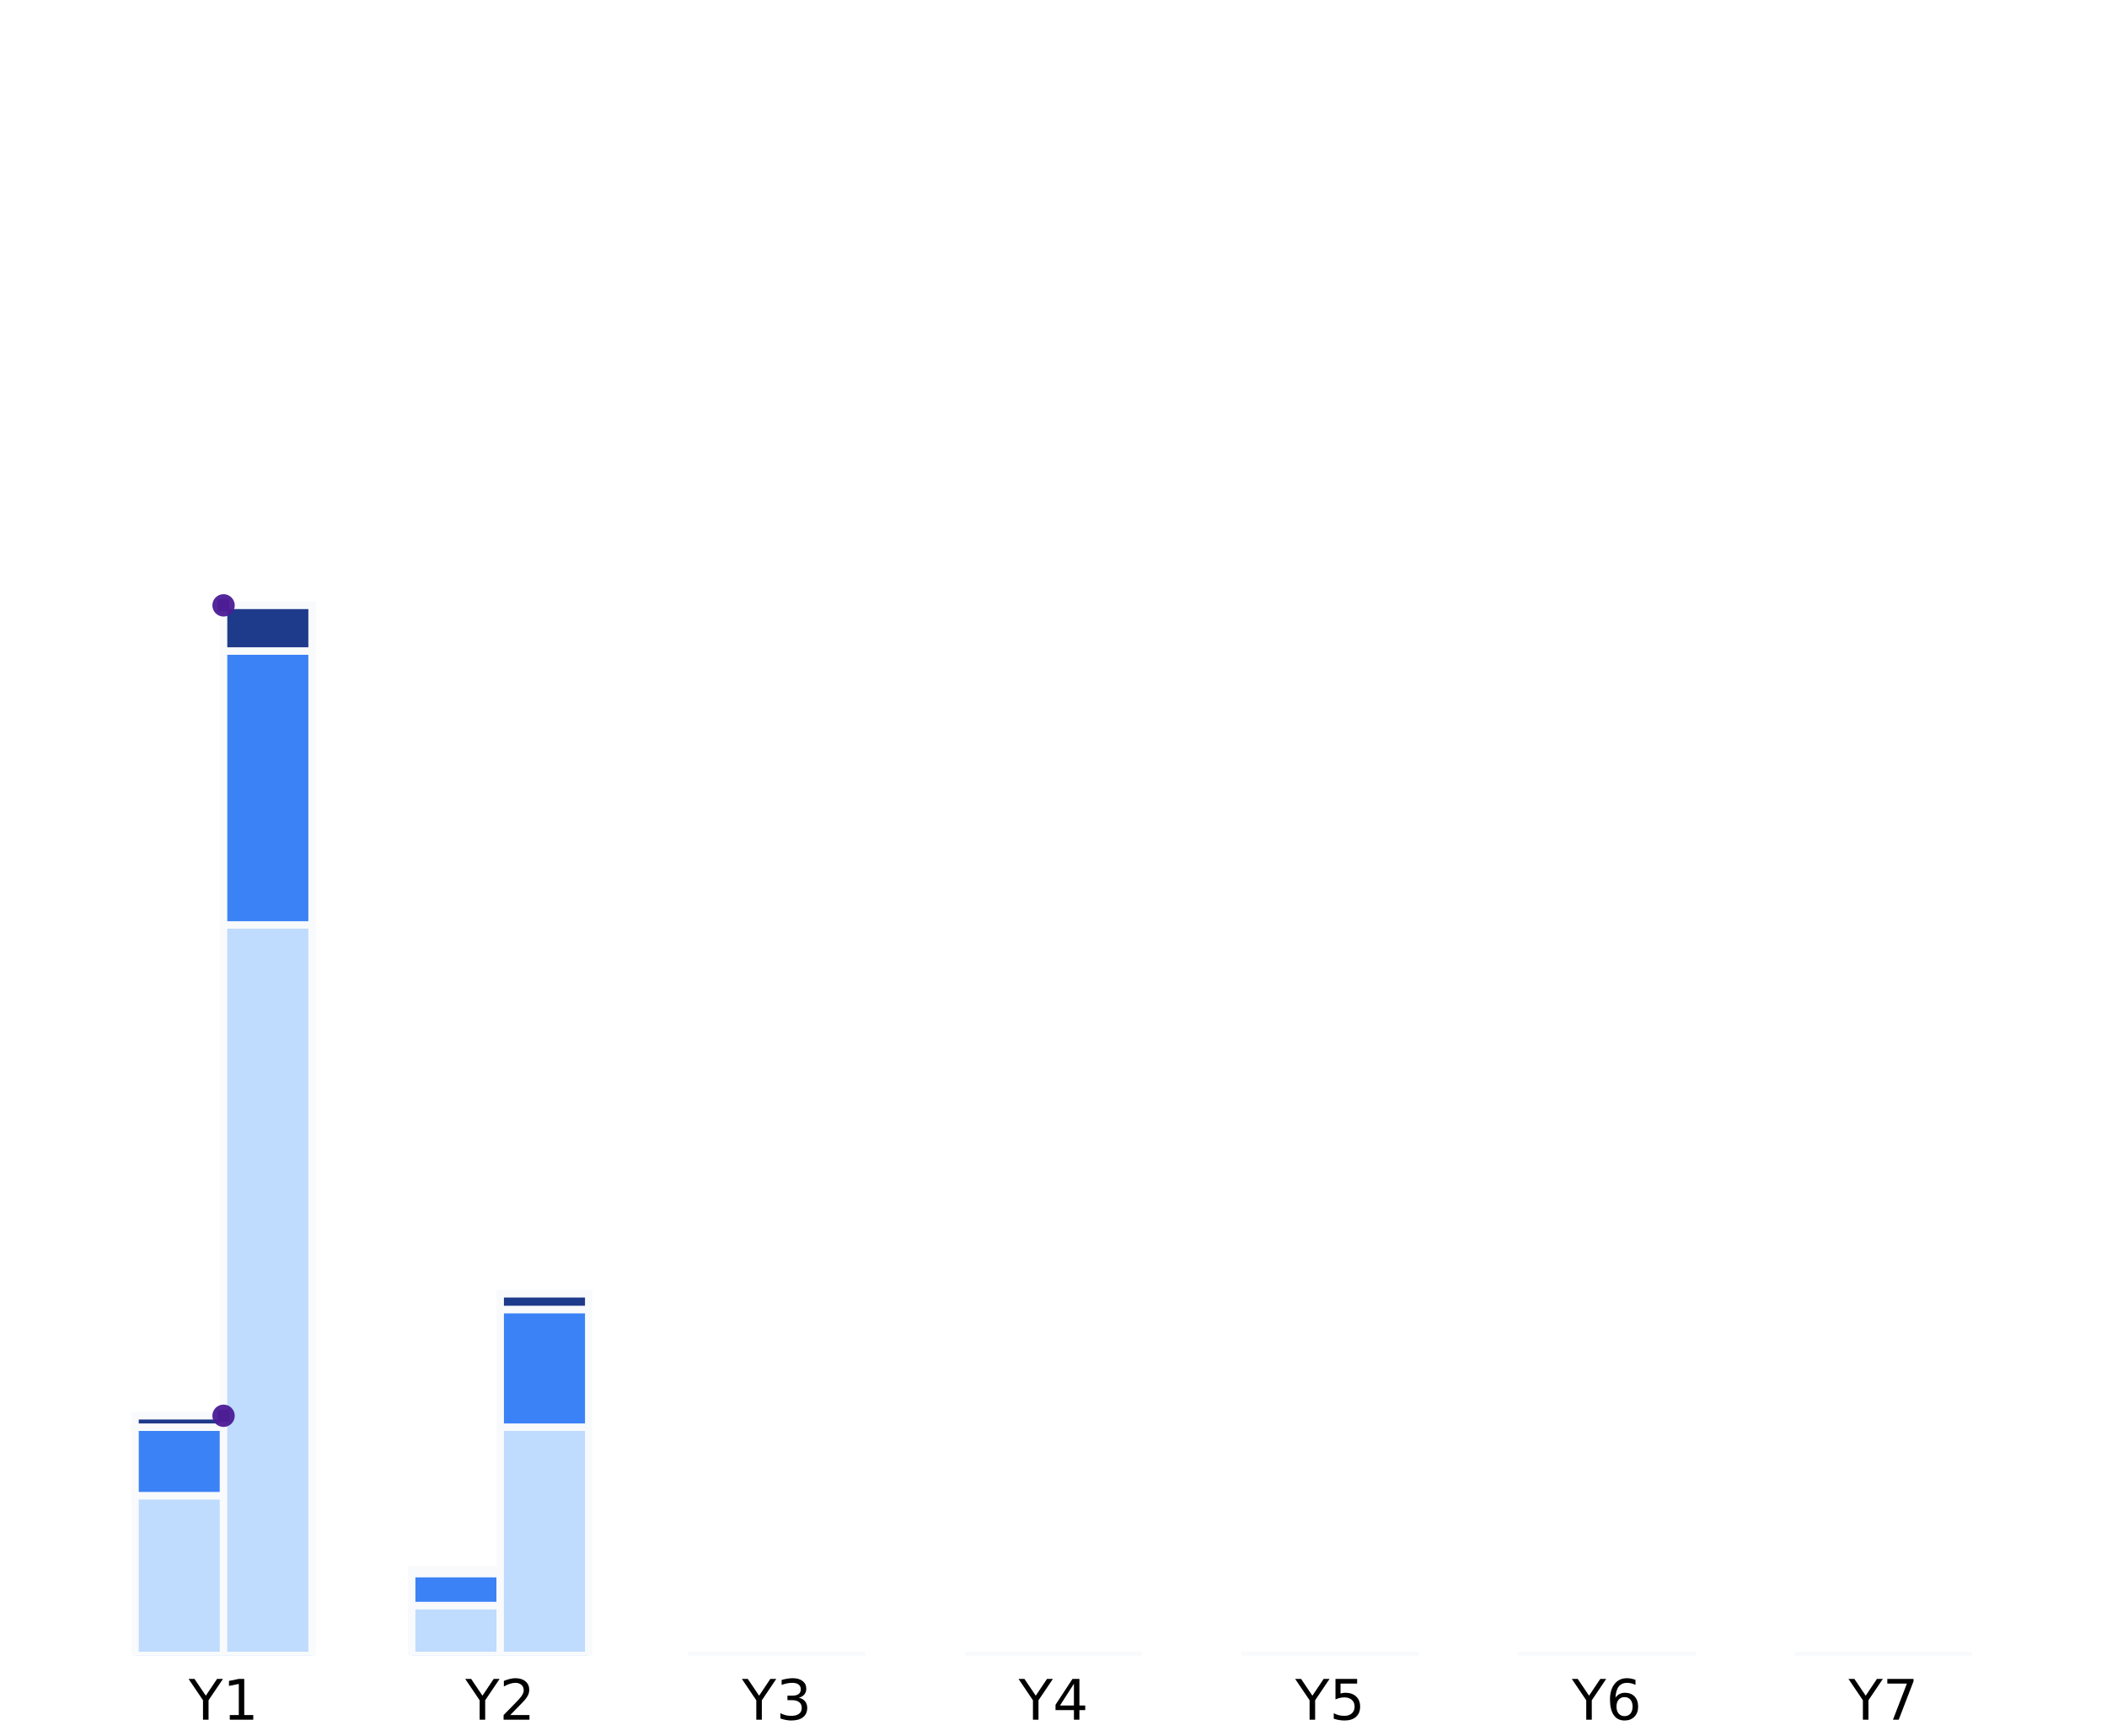
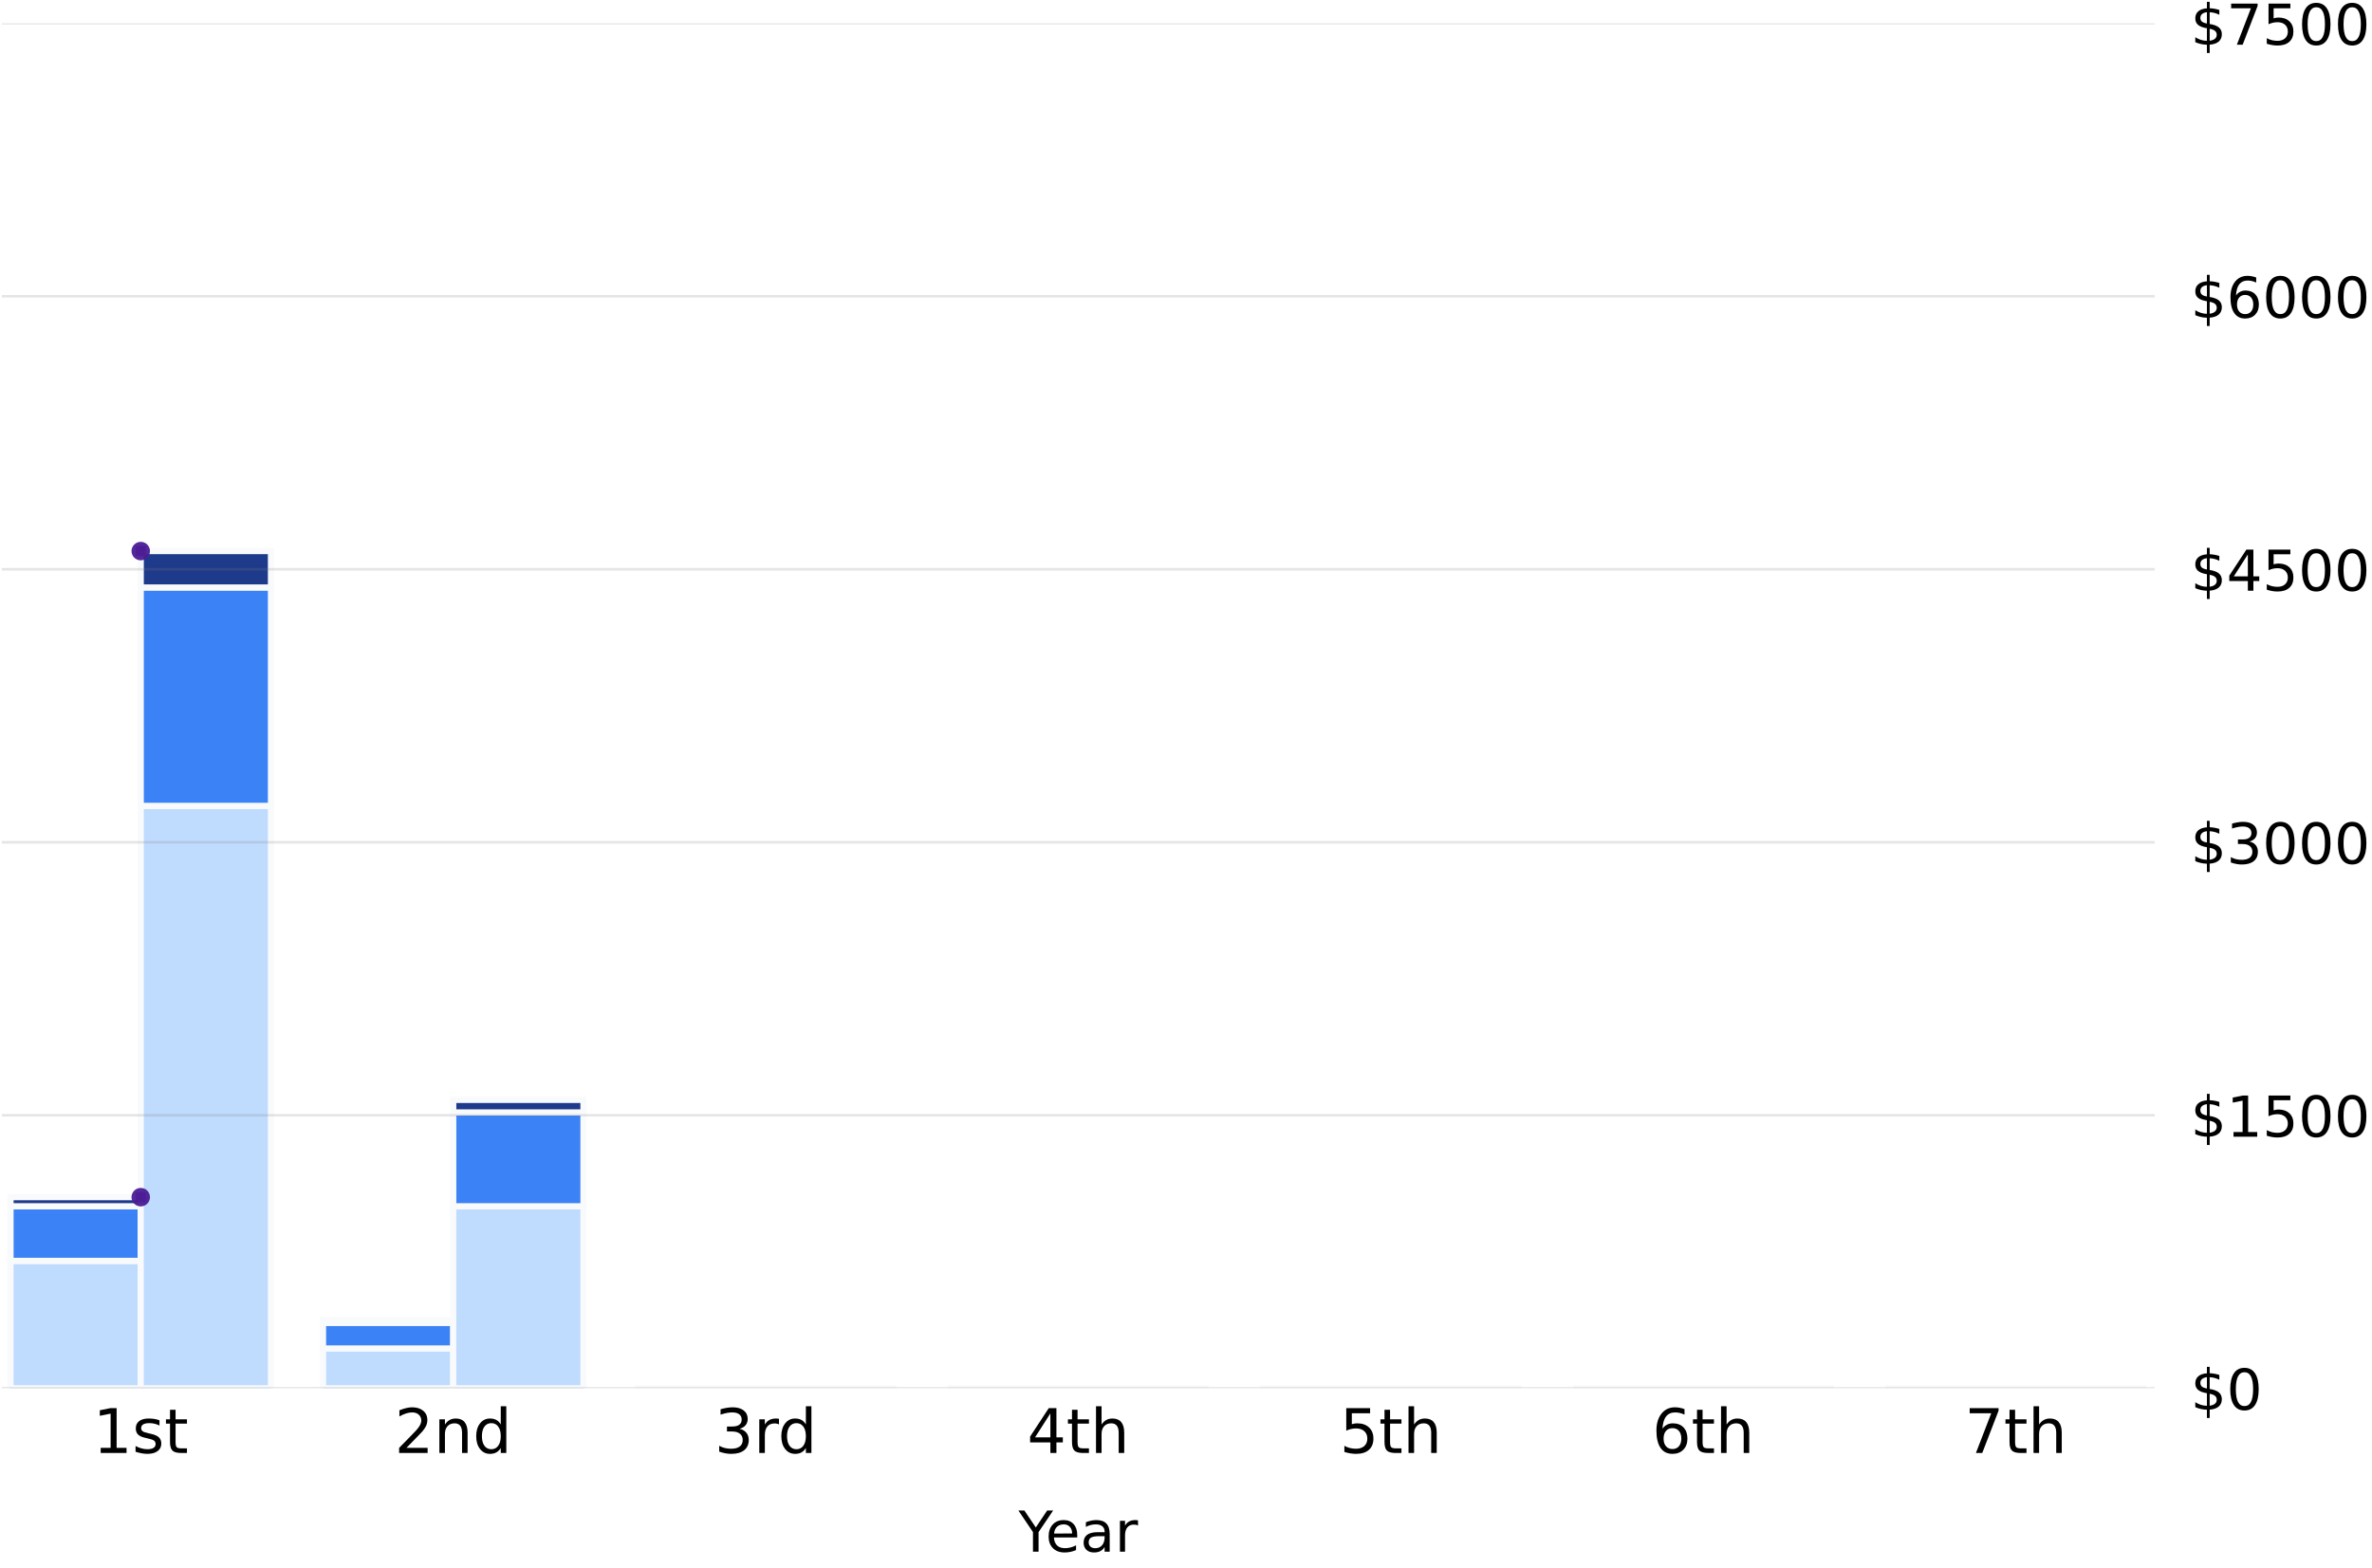
- <svg xmlns="http://www.w3.org/2000/svg" xmlns:xlink="http://www.w3.org/1999/xlink" width="339.12pt" height="279.332pt" viewBox="0 0 339.12 279.332" version="1.1">
+ <svg xmlns="http://www.w3.org/2000/svg" xmlns:xlink="http://www.w3.org/1999/xlink" width="462.33pt" height="305.512pt" viewBox="0 0 462.33 305.512" version="1.1">
  <defs>
    <style type="text/css">*{stroke-linejoin: round; stroke-linecap: butt}</style>
  </defs>
  <g id="figure_1">
    <g id="patch_1">
-       <path d="M 0 279.332  L 339.12 279.332  L 339.12 0  L 0 0  L 0 279.332  z " style="fill: none; opacity: 0" />
+       <path d="M 0 305.512  L 462.33 305.512  L 462.33 0  L 0 0  L 0 305.512  z " style="fill: none; opacity: 0" />
    </g>
    <g id="axes_1">
      <g id="patch_2">
-         <path d="M 0.36 266.472  L 338.76 266.472  L 338.76 0.36  L 0.36 0.36  L 0.36 266.472  z " style="fill: none" />
+         <path d="M 0.36 270.651  L 419.976 270.651  L 419.976 4.539  L 0.36 4.539  L 0.36 270.651  z " style="fill: none" />
      </g>
      <g id="patch_3">
-         <path d="M 21.733 266.472  L 35.981 266.472  L 35.981 240.75  L 21.733 240.75  z " clip-path="url(#p1654b96f42)" style="fill: #bfdbfe; stroke: #f8fafc; stroke-width: 1.2; stroke-linejoin: miter" />
+         <path d="M 2.052 270.651  L 27.432 270.651  L 27.432 245.814  L 2.052 245.814  z " clip-path="url(#p56889b7f40)" style="fill: #bfdbfe; stroke: #f8fafc; stroke-width: 1.2; stroke-linejoin: miter" />
      </g>
      <g id="patch_4">
-         <path d="M 66.259 266.472  L 80.507 266.472  L 80.507 258.434  L 66.259 258.434  z " clip-path="url(#p1654b96f42)" style="fill: #bfdbfe; stroke: #f8fafc; stroke-width: 1.2; stroke-linejoin: miter" />
+         <path d="M 62.964 270.651  L 88.344 270.651  L 88.344 262.89  L 62.964 262.89  z " clip-path="url(#p56889b7f40)" style="fill: #bfdbfe; stroke: #f8fafc; stroke-width: 1.2; stroke-linejoin: miter" />
      </g>
      <g id="patch_5">
-         <path d="M 110.785 266.472  L 125.034 266.472  L 125.034 266.472  L 110.785 266.472  z " clip-path="url(#p1654b96f42)" style="fill: #bfdbfe; stroke: #f8fafc; stroke-width: 1.2; stroke-linejoin: miter" />
+         <path d="M 123.876 270.651  L 149.256 270.651  L 149.256 270.651  L 123.876 270.651  z " clip-path="url(#p56889b7f40)" style="fill: #bfdbfe; stroke: #f8fafc; stroke-width: 1.2; stroke-linejoin: miter" />
      </g>
      <g id="patch_6">
-         <path d="M 155.312 266.472  L 169.56 266.472  L 169.56 266.472  L 155.312 266.472  z " clip-path="url(#p1654b96f42)" style="fill: #bfdbfe; stroke: #f8fafc; stroke-width: 1.2; stroke-linejoin: miter" />
+         <path d="M 184.788 270.651  L 210.168 270.651  L 210.168 270.651  L 184.788 270.651  z " clip-path="url(#p56889b7f40)" style="fill: #bfdbfe; stroke: #f8fafc; stroke-width: 1.2; stroke-linejoin: miter" />
      </g>
      <g id="patch_7">
-         <path d="M 199.838 266.472  L 214.086 266.472  L 214.086 266.472  L 199.838 266.472  z " clip-path="url(#p1654b96f42)" style="fill: #bfdbfe; stroke: #f8fafc; stroke-width: 1.2; stroke-linejoin: miter" />
+         <path d="M 245.7 270.651  L 271.08 270.651  L 271.08 270.651  L 245.7 270.651  z " clip-path="url(#p56889b7f40)" style="fill: #bfdbfe; stroke: #f8fafc; stroke-width: 1.2; stroke-linejoin: miter" />
      </g>
      <g id="patch_8">
-         <path d="M 244.364 266.472  L 258.613 266.472  L 258.613 266.472  L 244.364 266.472  z " clip-path="url(#p1654b96f42)" style="fill: #bfdbfe; stroke: #f8fafc; stroke-width: 1.2; stroke-linejoin: miter" />
+         <path d="M 306.612 270.651  L 331.992 270.651  L 331.992 270.651  L 306.612 270.651  z " clip-path="url(#p56889b7f40)" style="fill: #bfdbfe; stroke: #f8fafc; stroke-width: 1.2; stroke-linejoin: miter" />
      </g>
      <g id="patch_9">
-         <path d="M 288.891 266.472  L 303.139 266.472  L 303.139 266.472  L 288.891 266.472  z " clip-path="url(#p1654b96f42)" style="fill: #bfdbfe; stroke: #f8fafc; stroke-width: 1.2; stroke-linejoin: miter" />
+         <path d="M 367.524 270.651  L 392.904 270.651  L 392.904 270.651  L 367.524 270.651  z " clip-path="url(#p56889b7f40)" style="fill: #bfdbfe; stroke: #f8fafc; stroke-width: 1.2; stroke-linejoin: miter" />
      </g>
      <g id="patch_10">
-         <path d="M 21.733 240.75  L 35.981 240.75  L 35.981 229.726  L 21.733 229.726  z " clip-path="url(#p1654b96f42)" style="fill: #3b82f6; stroke: #f8fafc; stroke-width: 1.2; stroke-linejoin: miter" />
+         <path d="M 2.052 245.814  L 27.432 245.814  L 27.432 235.17  L 2.052 235.17  z " clip-path="url(#p56889b7f40)" style="fill: #3b82f6; stroke: #f8fafc; stroke-width: 1.2; stroke-linejoin: miter" />
      </g>
      <g id="patch_11">
-         <path d="M 66.259 258.434  L 80.507 258.434  L 80.507 253.267  L 66.259 253.267  z " clip-path="url(#p1654b96f42)" style="fill: #3b82f6; stroke: #f8fafc; stroke-width: 1.2; stroke-linejoin: miter" />
+         <path d="M 62.964 262.89  L 88.344 262.89  L 88.344 257.9  L 62.964 257.9  z " clip-path="url(#p56889b7f40)" style="fill: #3b82f6; stroke: #f8fafc; stroke-width: 1.2; stroke-linejoin: miter" />
      </g>
      <g id="patch_12">
-         <path d="M 110.785 266.472  L 125.034 266.472  L 125.034 266.472  L 110.785 266.472  z " clip-path="url(#p1654b96f42)" style="fill: #3b82f6; stroke: #f8fafc; stroke-width: 1.2; stroke-linejoin: miter" />
+         <path d="M 123.876 270.651  L 149.256 270.651  L 149.256 270.651  L 123.876 270.651  z " clip-path="url(#p56889b7f40)" style="fill: #3b82f6; stroke: #f8fafc; stroke-width: 1.2; stroke-linejoin: miter" />
      </g>
      <g id="patch_13">
-         <path d="M 155.312 266.472  L 169.56 266.472  L 169.56 266.472  L 155.312 266.472  z " clip-path="url(#p1654b96f42)" style="fill: #3b82f6; stroke: #f8fafc; stroke-width: 1.2; stroke-linejoin: miter" />
+         <path d="M 184.788 270.651  L 210.168 270.651  L 210.168 270.651  L 184.788 270.651  z " clip-path="url(#p56889b7f40)" style="fill: #3b82f6; stroke: #f8fafc; stroke-width: 1.2; stroke-linejoin: miter" />
      </g>
      <g id="patch_14">
-         <path d="M 199.838 266.472  L 214.086 266.472  L 214.086 266.472  L 199.838 266.472  z " clip-path="url(#p1654b96f42)" style="fill: #3b82f6; stroke: #f8fafc; stroke-width: 1.2; stroke-linejoin: miter" />
+         <path d="M 245.7 270.651  L 271.08 270.651  L 271.08 270.651  L 245.7 270.651  z " clip-path="url(#p56889b7f40)" style="fill: #3b82f6; stroke: #f8fafc; stroke-width: 1.2; stroke-linejoin: miter" />
      </g>
      <g id="patch_15">
-         <path d="M 244.364 266.472  L 258.613 266.472  L 258.613 266.472  L 244.364 266.472  z " clip-path="url(#p1654b96f42)" style="fill: #3b82f6; stroke: #f8fafc; stroke-width: 1.2; stroke-linejoin: miter" />
+         <path d="M 306.612 270.651  L 331.992 270.651  L 331.992 270.651  L 306.612 270.651  z " clip-path="url(#p56889b7f40)" style="fill: #3b82f6; stroke: #f8fafc; stroke-width: 1.2; stroke-linejoin: miter" />
      </g>
      <g id="patch_16">
-         <path d="M 288.891 266.472  L 303.139 266.472  L 303.139 266.472  L 288.891 266.472  z " clip-path="url(#p1654b96f42)" style="fill: #3b82f6; stroke: #f8fafc; stroke-width: 1.2; stroke-linejoin: miter" />
+         <path d="M 367.524 270.651  L 392.904 270.651  L 392.904 270.651  L 367.524 270.651  z " clip-path="url(#p56889b7f40)" style="fill: #3b82f6; stroke: #f8fafc; stroke-width: 1.2; stroke-linejoin: miter" />
      </g>
      <g id="patch_17">
-         <path d="M 21.733 229.726  L 35.981 229.726  L 35.981 227.889  L 21.733 227.889  z " clip-path="url(#p1654b96f42)" style="fill: #1e3a8a; stroke: #f8fafc; stroke-width: 1.2; stroke-linejoin: miter" />
+         <path d="M 2.052 235.17  L 27.432 235.17  L 27.432 233.395  L 2.052 233.395  z " clip-path="url(#p56889b7f40)" style="fill: #1e3a8a; stroke: #f8fafc; stroke-width: 1.2; stroke-linejoin: miter" />
      </g>
      <g id="patch_18">
-         <path d="M 66.259 253.267  L 80.507 253.267  L 80.507 252.692  L 66.259 252.692  z " clip-path="url(#p1654b96f42)" style="fill: #1e3a8a; stroke: #f8fafc; stroke-width: 1.2; stroke-linejoin: miter" />
+         <path d="M 62.964 257.9  L 88.344 257.9  L 88.344 257.346  L 62.964 257.346  z " clip-path="url(#p56889b7f40)" style="fill: #1e3a8a; stroke: #f8fafc; stroke-width: 1.2; stroke-linejoin: miter" />
      </g>
      <g id="patch_19">
-         <path d="M 110.785 266.472  L 125.034 266.472  L 125.034 266.472  L 110.785 266.472  z " clip-path="url(#p1654b96f42)" style="fill: #1e3a8a; stroke: #f8fafc; stroke-width: 1.2; stroke-linejoin: miter" />
+         <path d="M 123.876 270.651  L 149.256 270.651  L 149.256 270.651  L 123.876 270.651  z " clip-path="url(#p56889b7f40)" style="fill: #1e3a8a; stroke: #f8fafc; stroke-width: 1.2; stroke-linejoin: miter" />
      </g>
      <g id="patch_20">
-         <path d="M 155.312 266.472  L 169.56 266.472  L 169.56 266.472  L 155.312 266.472  z " clip-path="url(#p1654b96f42)" style="fill: #1e3a8a; stroke: #f8fafc; stroke-width: 1.2; stroke-linejoin: miter" />
+         <path d="M 184.788 270.651  L 210.168 270.651  L 210.168 270.651  L 184.788 270.651  z " clip-path="url(#p56889b7f40)" style="fill: #1e3a8a; stroke: #f8fafc; stroke-width: 1.2; stroke-linejoin: miter" />
      </g>
      <g id="patch_21">
-         <path d="M 199.838 266.472  L 214.086 266.472  L 214.086 266.472  L 199.838 266.472  z " clip-path="url(#p1654b96f42)" style="fill: #1e3a8a; stroke: #f8fafc; stroke-width: 1.2; stroke-linejoin: miter" />
+         <path d="M 245.7 270.651  L 271.08 270.651  L 271.08 270.651  L 245.7 270.651  z " clip-path="url(#p56889b7f40)" style="fill: #1e3a8a; stroke: #f8fafc; stroke-width: 1.2; stroke-linejoin: miter" />
      </g>
      <g id="patch_22">
-         <path d="M 244.364 266.472  L 258.613 266.472  L 258.613 266.472  L 244.364 266.472  z " clip-path="url(#p1654b96f42)" style="fill: #1e3a8a; stroke: #f8fafc; stroke-width: 1.2; stroke-linejoin: miter" />
+         <path d="M 306.612 270.651  L 331.992 270.651  L 331.992 270.651  L 306.612 270.651  z " clip-path="url(#p56889b7f40)" style="fill: #1e3a8a; stroke: #f8fafc; stroke-width: 1.2; stroke-linejoin: miter" />
      </g>
      <g id="patch_23">
-         <path d="M 288.891 266.472  L 303.139 266.472  L 303.139 266.472  L 288.891 266.472  z " clip-path="url(#p1654b96f42)" style="fill: #1e3a8a; stroke: #f8fafc; stroke-width: 1.2; stroke-linejoin: miter" />
+         <path d="M 367.524 270.651  L 392.904 270.651  L 392.904 270.651  L 367.524 270.651  z " clip-path="url(#p56889b7f40)" style="fill: #1e3a8a; stroke: #f8fafc; stroke-width: 1.2; stroke-linejoin: miter" />
      </g>
      <g id="patch_24">
-         <path d="M 35.981 266.472  L 50.229 266.472  L 50.229 148.886  L 35.981 148.886  z " clip-path="url(#p1654b96f42)" style="fill: #bfdbfe; stroke: #f8fafc; stroke-width: 1.2; stroke-linejoin: miter" />
+         <path d="M 27.432 270.651  L 52.812 270.651  L 52.812 157.11  L 27.432 157.11  z " clip-path="url(#p56889b7f40)" style="fill: #bfdbfe; stroke: #f8fafc; stroke-width: 1.2; stroke-linejoin: miter" />
      </g>
      <g id="patch_25">
-         <path d="M 80.507 266.472  L 94.756 266.472  L 94.756 229.726  L 80.507 229.726  z " clip-path="url(#p1654b96f42)" style="fill: #bfdbfe; stroke: #f8fafc; stroke-width: 1.2; stroke-linejoin: miter" />
+         <path d="M 88.344 270.651  L 113.724 270.651  L 113.724 235.17  L 88.344 235.17  z " clip-path="url(#p56889b7f40)" style="fill: #bfdbfe; stroke: #f8fafc; stroke-width: 1.2; stroke-linejoin: miter" />
      </g>
      <g id="patch_26">
-         <path d="M 125.034 266.472  L 139.282 266.472  L 139.282 266.472  L 125.034 266.472  z " clip-path="url(#p1654b96f42)" style="fill: #bfdbfe; stroke: #f8fafc; stroke-width: 1.2; stroke-linejoin: miter" />
+         <path d="M 149.256 270.651  L 174.636 270.651  L 174.636 270.651  L 149.256 270.651  z " clip-path="url(#p56889b7f40)" style="fill: #bfdbfe; stroke: #f8fafc; stroke-width: 1.2; stroke-linejoin: miter" />
      </g>
      <g id="patch_27">
-         <path d="M 169.56 266.472  L 183.808 266.472  L 183.808 266.472  L 169.56 266.472  z " clip-path="url(#p1654b96f42)" style="fill: #bfdbfe; stroke: #f8fafc; stroke-width: 1.2; stroke-linejoin: miter" />
+         <path d="M 210.168 270.651  L 235.548 270.651  L 235.548 270.651  L 210.168 270.651  z " clip-path="url(#p56889b7f40)" style="fill: #bfdbfe; stroke: #f8fafc; stroke-width: 1.2; stroke-linejoin: miter" />
      </g>
      <g id="patch_28">
-         <path d="M 214.086 266.472  L 228.335 266.472  L 228.335 266.472  L 214.086 266.472  z " clip-path="url(#p1654b96f42)" style="fill: #bfdbfe; stroke: #f8fafc; stroke-width: 1.2; stroke-linejoin: miter" />
+         <path d="M 271.08 270.651  L 296.46 270.651  L 296.46 270.651  L 271.08 270.651  z " clip-path="url(#p56889b7f40)" style="fill: #bfdbfe; stroke: #f8fafc; stroke-width: 1.2; stroke-linejoin: miter" />
      </g>
      <g id="patch_29">
-         <path d="M 258.613 266.472  L 272.861 266.472  L 272.861 266.472  L 258.613 266.472  z " clip-path="url(#p1654b96f42)" style="fill: #bfdbfe; stroke: #f8fafc; stroke-width: 1.2; stroke-linejoin: miter" />
+         <path d="M 331.992 270.651  L 357.372 270.651  L 357.372 270.651  L 331.992 270.651  z " clip-path="url(#p56889b7f40)" style="fill: #bfdbfe; stroke: #f8fafc; stroke-width: 1.2; stroke-linejoin: miter" />
      </g>
      <g id="patch_30">
-         <path d="M 303.139 266.472  L 317.387 266.472  L 317.387 266.472  L 303.139 266.472  z " clip-path="url(#p1654b96f42)" style="fill: #bfdbfe; stroke: #f8fafc; stroke-width: 1.2; stroke-linejoin: miter" />
+         <path d="M 392.904 270.651  L 418.284 270.651  L 418.284 270.651  L 392.904 270.651  z " clip-path="url(#p56889b7f40)" style="fill: #bfdbfe; stroke: #f8fafc; stroke-width: 1.2; stroke-linejoin: miter" />
      </g>
      <g id="patch_31">
-         <path d="M 35.981 148.886  L 50.229 148.886  L 50.229 104.791  L 35.981 104.791  z " clip-path="url(#p1654b96f42)" style="fill: #3b82f6; stroke: #f8fafc; stroke-width: 1.2; stroke-linejoin: miter" />
+         <path d="M 27.432 157.11  L 52.812 157.11  L 52.812 114.532  L 27.432 114.532  z " clip-path="url(#p56889b7f40)" style="fill: #3b82f6; stroke: #f8fafc; stroke-width: 1.2; stroke-linejoin: miter" />
      </g>
      <g id="patch_32">
-         <path d="M 80.507 229.726  L 94.756 229.726  L 94.756 210.779  L 80.507 210.779  z " clip-path="url(#p1654b96f42)" style="fill: #3b82f6; stroke: #f8fafc; stroke-width: 1.2; stroke-linejoin: miter" />
+         <path d="M 88.344 235.17  L 113.724 235.17  L 113.724 216.874  L 88.344 216.874  z " clip-path="url(#p56889b7f40)" style="fill: #3b82f6; stroke: #f8fafc; stroke-width: 1.2; stroke-linejoin: miter" />
      </g>
      <g id="patch_33">
-         <path d="M 125.034 266.472  L 139.282 266.472  L 139.282 266.472  L 125.034 266.472  z " clip-path="url(#p1654b96f42)" style="fill: #3b82f6; stroke: #f8fafc; stroke-width: 1.2; stroke-linejoin: miter" />
+         <path d="M 149.256 270.651  L 174.636 270.651  L 174.636 270.651  L 149.256 270.651  z " clip-path="url(#p56889b7f40)" style="fill: #3b82f6; stroke: #f8fafc; stroke-width: 1.2; stroke-linejoin: miter" />
      </g>
      <g id="patch_34">
-         <path d="M 169.56 266.472  L 183.808 266.472  L 183.808 266.472  L 169.56 266.472  z " clip-path="url(#p1654b96f42)" style="fill: #3b82f6; stroke: #f8fafc; stroke-width: 1.2; stroke-linejoin: miter" />
+         <path d="M 210.168 270.651  L 235.548 270.651  L 235.548 270.651  L 210.168 270.651  z " clip-path="url(#p56889b7f40)" style="fill: #3b82f6; stroke: #f8fafc; stroke-width: 1.2; stroke-linejoin: miter" />
      </g>
      <g id="patch_35">
-         <path d="M 214.086 266.472  L 228.335 266.472  L 228.335 266.472  L 214.086 266.472  z " clip-path="url(#p1654b96f42)" style="fill: #3b82f6; stroke: #f8fafc; stroke-width: 1.2; stroke-linejoin: miter" />
+         <path d="M 271.08 270.651  L 296.46 270.651  L 296.46 270.651  L 271.08 270.651  z " clip-path="url(#p56889b7f40)" style="fill: #3b82f6; stroke: #f8fafc; stroke-width: 1.2; stroke-linejoin: miter" />
      </g>
      <g id="patch_36">
-         <path d="M 258.613 266.472  L 272.861 266.472  L 272.861 266.472  L 258.613 266.472  z " clip-path="url(#p1654b96f42)" style="fill: #3b82f6; stroke: #f8fafc; stroke-width: 1.2; stroke-linejoin: miter" />
+         <path d="M 331.992 270.651  L 357.372 270.651  L 357.372 270.651  L 331.992 270.651  z " clip-path="url(#p56889b7f40)" style="fill: #3b82f6; stroke: #f8fafc; stroke-width: 1.2; stroke-linejoin: miter" />
      </g>
      <g id="patch_37">
-         <path d="M 303.139 266.472  L 317.387 266.472  L 317.387 266.472  L 303.139 266.472  z " clip-path="url(#p1654b96f42)" style="fill: #3b82f6; stroke: #f8fafc; stroke-width: 1.2; stroke-linejoin: miter" />
+         <path d="M 392.904 270.651  L 418.284 270.651  L 418.284 270.651  L 392.904 270.651  z " clip-path="url(#p56889b7f40)" style="fill: #3b82f6; stroke: #f8fafc; stroke-width: 1.2; stroke-linejoin: miter" />
      </g>
      <g id="patch_38">
-         <path d="M 35.981 104.791  L 50.229 104.791  L 50.229 97.442  L 35.981 97.442  z " clip-path="url(#p1654b96f42)" style="fill: #1e3a8a; stroke: #f8fafc; stroke-width: 1.2; stroke-linejoin: miter" />
+         <path d="M 27.432 114.532  L 52.812 114.532  L 52.812 107.436  L 27.432 107.436  z " clip-path="url(#p56889b7f40)" style="fill: #1e3a8a; stroke: #f8fafc; stroke-width: 1.2; stroke-linejoin: miter" />
      </g>
      <g id="patch_39">
-         <path d="M 80.507 210.779  L 94.756 210.779  L 94.756 208.253  L 80.507 208.253  z " clip-path="url(#p1654b96f42)" style="fill: #1e3a8a; stroke: #f8fafc; stroke-width: 1.2; stroke-linejoin: miter" />
+         <path d="M 88.344 216.874  L 113.724 216.874  L 113.724 214.435  L 88.344 214.435  z " clip-path="url(#p56889b7f40)" style="fill: #1e3a8a; stroke: #f8fafc; stroke-width: 1.2; stroke-linejoin: miter" />
      </g>
      <g id="patch_40">
-         <path d="M 125.034 266.472  L 139.282 266.472  L 139.282 266.472  L 125.034 266.472  z " clip-path="url(#p1654b96f42)" style="fill: #1e3a8a; stroke: #f8fafc; stroke-width: 1.2; stroke-linejoin: miter" />
+         <path d="M 149.256 270.651  L 174.636 270.651  L 174.636 270.651  L 149.256 270.651  z " clip-path="url(#p56889b7f40)" style="fill: #1e3a8a; stroke: #f8fafc; stroke-width: 1.2; stroke-linejoin: miter" />
      </g>
      <g id="patch_41">
-         <path d="M 169.56 266.472  L 183.808 266.472  L 183.808 266.472  L 169.56 266.472  z " clip-path="url(#p1654b96f42)" style="fill: #1e3a8a; stroke: #f8fafc; stroke-width: 1.2; stroke-linejoin: miter" />
+         <path d="M 210.168 270.651  L 235.548 270.651  L 235.548 270.651  L 210.168 270.651  z " clip-path="url(#p56889b7f40)" style="fill: #1e3a8a; stroke: #f8fafc; stroke-width: 1.2; stroke-linejoin: miter" />
      </g>
      <g id="patch_42">
-         <path d="M 214.086 266.472  L 228.335 266.472  L 228.335 266.472  L 214.086 266.472  z " clip-path="url(#p1654b96f42)" style="fill: #1e3a8a; stroke: #f8fafc; stroke-width: 1.2; stroke-linejoin: miter" />
+         <path d="M 271.08 270.651  L 296.46 270.651  L 296.46 270.651  L 271.08 270.651  z " clip-path="url(#p56889b7f40)" style="fill: #1e3a8a; stroke: #f8fafc; stroke-width: 1.2; stroke-linejoin: miter" />
      </g>
      <g id="patch_43">
-         <path d="M 258.613 266.472  L 272.861 266.472  L 272.861 266.472  L 258.613 266.472  z " clip-path="url(#p1654b96f42)" style="fill: #1e3a8a; stroke: #f8fafc; stroke-width: 1.2; stroke-linejoin: miter" />
+         <path d="M 331.992 270.651  L 357.372 270.651  L 357.372 270.651  L 331.992 270.651  z " clip-path="url(#p56889b7f40)" style="fill: #1e3a8a; stroke: #f8fafc; stroke-width: 1.2; stroke-linejoin: miter" />
      </g>
      <g id="patch_44">
-         <path d="M 303.139 266.472  L 317.387 266.472  L 317.387 266.472  L 303.139 266.472  z " clip-path="url(#p1654b96f42)" style="fill: #1e3a8a; stroke: #f8fafc; stroke-width: 1.2; stroke-linejoin: miter" />
+         <path d="M 392.904 270.651  L 418.284 270.651  L 418.284 270.651  L 392.904 270.651  z " clip-path="url(#p56889b7f40)" style="fill: #1e3a8a; stroke: #f8fafc; stroke-width: 1.2; stroke-linejoin: miter" />
      </g>
      <g id="matplotlib.axis_1">
        <g id="xtick_1">
          <g id="line2d_1" />
          <g id="text_1">
-             <g transform="translate(30.36941 276.8099) scale(0.09 -0.09)">
-               <defs>
-                 <path id="DejaVuSans-3c" d="M -13 4666  L 666 4666  L 1959 2747  L 3244 4666  L 3922 4666  L 2272 2222  L 2272 0  L 1638 0  L 1638 2222  L -13 4666  z " transform="scale(0.015625)" />
+             <g transform="translate(18.13669 283.2683) scale(0.12 -0.12)">
+               <defs>
                <path id="DejaVuSans-14" d="M 794 531  L 1825 531  L 1825 4091  L 703 3866  L 703 4441  L 1819 4666  L 2450 4666  L 2450 531  L 3481 531  L 3481 0  L 794 0  L 794 531  z " transform="scale(0.015625)" />
-               </defs>
-               <use xlink:href="#DejaVuSans-3c" />
-               <use xlink:href="#DejaVuSans-14" transform="translate(61.07812 0)" />
+                 <path id="DejaVuSans-56" d="M 2834 3397  L 2834 2853  Q 2591 2978 2328 3040  Q 2066 3103 1784 3103  Q 1356 3103 1142 2972  Q 928 2841 928 2578  Q 928 2378 1081 2264  Q 1234 2150 1697 2047  L 1894 2003  Q 2506 1872 2764 1633  Q 3022 1394 3022 966  Q 3022 478 2636 193  Q 2250 -91 1575 -91  Q 1294 -91 989 -36  Q 684 19 347 128  L 347 722  Q 666 556 975 473  Q 1284 391 1588 391  Q 1994 391 2212 530  Q 2431 669 2431 922  Q 2431 1156 2273 1281  Q 2116 1406 1581 1522  L 1381 1569  Q 847 1681 609 1914  Q 372 2147 372 2553  Q 372 3047 722 3315  Q 1072 3584 1716 3584  Q 2034 3584 2315 3537  Q 2597 3491 2834 3397  z " transform="scale(0.015625)" />
+                 <path id="DejaVuSans-57" d="M 1172 4494  L 1172 3500  L 2356 3500  L 2356 3053  L 1172 3053  L 1172 1153  Q 1172 725 1289 603  Q 1406 481 1766 481  L 2356 481  L 2356 0  L 1766 0  Q 1100 0 847 248  Q 594 497 594 1153  L 594 3053  L 172 3053  L 172 3500  L 594 3500  L 594 4494  L 1172 4494  z " transform="scale(0.015625)" />
+               </defs>
+               <use xlink:href="#DejaVuSans-14" />
+               <use xlink:href="#DejaVuSans-56" transform="translate(63.625 0)" />
+               <use xlink:href="#DejaVuSans-57" transform="translate(115.7188 0)" />
            </g>
          </g>
        </g>
        <g id="xtick_2">
          <g id="line2d_2" />
          <g id="text_2">
-             <g transform="translate(74.89573 276.8099) scale(0.09 -0.09)">
+             <g transform="translate(76.91494 283.2693) scale(0.12 -0.12)">
              <defs>
                <path id="DejaVuSans-15" d="M 1228 531  L 3431 531  L 3431 0  L 469 0  L 469 531  Q 828 903 1448 1529  Q 2069 2156 2228 2338  Q 2531 2678 2651 2914  Q 2772 3150 2772 3378  Q 2772 3750 2511 3984  Q 2250 4219 1831 4219  Q 1534 4219 1204 4116  Q 875 4013 500 3803  L 500 4441  Q 881 4594 1212 4672  Q 1544 4750 1819 4750  Q 2544 4750 2975 4387  Q 3406 4025 3406 3419  Q 3406 3131 3298 2873  Q 3191 2616 2906 2266  Q 2828 2175 2409 1742  Q 1991 1309 1228 531  z " transform="scale(0.015625)" />
-               </defs>
-               <use xlink:href="#DejaVuSans-3c" />
-               <use xlink:href="#DejaVuSans-15" transform="translate(61.07812 0)" />
+                 <path id="DejaVuSans-51" d="M 3513 2113  L 3513 0  L 2938 0  L 2938 2094  Q 2938 2591 2744 2837  Q 2550 3084 2163 3084  Q 1697 3084 1428 2787  Q 1159 2491 1159 1978  L 1159 0  L 581 0  L 581 3500  L 1159 3500  L 1159 2956  Q 1366 3272 1645 3428  Q 1925 3584 2291 3584  Q 2894 3584 3203 3211  Q 3513 2838 3513 2113  z " transform="scale(0.015625)" />
+                 <path id="DejaVuSans-47" d="M 2906 2969  L 2906 4863  L 3481 4863  L 3481 0  L 2906 0  L 2906 525  Q 2725 213 2448 61  Q 2172 -91 1784 -91  Q 1150 -91 751 415  Q 353 922 353 1747  Q 353 2572 751 3078  Q 1150 3584 1784 3584  Q 2172 3584 2448 3432  Q 2725 3281 2906 2969  z M 947 1747  Q 947 1113 1208 752  Q 1469 391 1925 391  Q 2381 391 2643 752  Q 2906 1113 2906 1747  Q 2906 2381 2643 2742  Q 2381 3103 1925 3103  Q 1469 3103 1208 2742  Q 947 2381 947 1747  z " transform="scale(0.015625)" />
+               </defs>
+               <use xlink:href="#DejaVuSans-15" />
+               <use xlink:href="#DejaVuSans-51" transform="translate(63.625 0)" />
+               <use xlink:href="#DejaVuSans-47" transform="translate(127 0)" />
            </g>
          </g>
        </g>
        <g id="xtick_3">
          <g id="line2d_3" />
          <g id="text_3">
-             <g transform="translate(119.422 276.8099) scale(0.09 -0.09)">
+             <g transform="translate(139.2679 283.2693) scale(0.12 -0.12)">
              <defs>
                <path id="DejaVuSans-16" d="M 2597 2516  Q 3050 2419 3304 2112  Q 3559 1806 3559 1356  Q 3559 666 3084 287  Q 2609 -91 1734 -91  Q 1441 -91 1130 -33  Q 819 25 488 141  L 488 750  Q 750 597 1062 519  Q 1375 441 1716 441  Q 2309 441 2620 675  Q 2931 909 2931 1356  Q 2931 1769 2642 2001  Q 2353 2234 1838 2234  L 1294 2234  L 1294 2753  L 1863 2753  Q 2328 2753 2575 2939  Q 2822 3125 2822 3475  Q 2822 3834 2567 4026  Q 2313 4219 1838 4219  Q 1578 4219 1281 4162  Q 984 4106 628 3988  L 628 4550  Q 988 4650 1302 4700  Q 1616 4750 1894 4750  Q 2613 4750 3031 4423  Q 3450 4097 3450 3541  Q 3450 3153 3228 2886  Q 3006 2619 2597 2516  z " transform="scale(0.015625)" />
-               </defs>
-               <use xlink:href="#DejaVuSans-3c" />
-               <use xlink:href="#DejaVuSans-16" transform="translate(61.07812 0)" />
+                 <path id="DejaVuSans-55" d="M 2631 2963  Q 2534 3019 2420 3045  Q 2306 3072 2169 3072  Q 1681 3072 1420 2755  Q 1159 2438 1159 1844  L 1159 0  L 581 0  L 581 3500  L 1159 3500  L 1159 2956  Q 1341 3275 1631 3429  Q 1922 3584 2338 3584  Q 2397 3584 2469 3576  Q 2541 3569 2628 3553  L 2631 2963  z " transform="scale(0.015625)" />
+               </defs>
+               <use xlink:href="#DejaVuSans-16" />
+               <use xlink:href="#DejaVuSans-55" transform="translate(63.625 0)" />
+               <use xlink:href="#DejaVuSans-47" transform="translate(102.9844 0)" />
            </g>
          </g>
        </g>
        <g id="xtick_4">
          <g id="line2d_4" />
          <g id="text_4">
-             <g transform="translate(163.9484 276.8099) scale(0.09 -0.09)">
+             <g transform="translate(200.1958 283.2693) scale(0.12 -0.12)">
              <defs>
                <path id="DejaVuSans-17" d="M 2419 4116  L 825 1625  L 2419 1625  L 2419 4116  z M 2253 4666  L 3047 4666  L 3047 1625  L 3713 1625  L 3713 1100  L 3047 1100  L 3047 0  L 2419 0  L 2419 1100  L 313 1100  L 313 1709  L 2253 4666  z " transform="scale(0.015625)" />
-               </defs>
-               <use xlink:href="#DejaVuSans-3c" />
-               <use xlink:href="#DejaVuSans-17" transform="translate(61.07812 0)" />
+                 <path id="DejaVuSans-4b" d="M 3513 2113  L 3513 0  L 2938 0  L 2938 2094  Q 2938 2591 2744 2837  Q 2550 3084 2163 3084  Q 1697 3084 1428 2787  Q 1159 2491 1159 1978  L 1159 0  L 581 0  L 581 4863  L 1159 4863  L 1159 2956  Q 1366 3272 1645 3428  Q 1925 3584 2291 3584  Q 2894 3584 3203 3211  Q 3513 2838 3513 2113  z " transform="scale(0.015625)" />
+               </defs>
+               <use xlink:href="#DejaVuSans-17" />
+               <use xlink:href="#DejaVuSans-57" transform="translate(63.625 0)" />
+               <use xlink:href="#DejaVuSans-4b" transform="translate(102.8281 0)" />
            </g>
          </g>
        </g>
        <g id="xtick_5">
          <g id="line2d_5" />
          <g id="text_5">
-             <g transform="translate(208.4747 276.8099) scale(0.09 -0.09)">
+             <g transform="translate(261.1078 283.2693) scale(0.12 -0.12)">
              <defs>
                <path id="DejaVuSans-18" d="M 691 4666  L 3169 4666  L 3169 4134  L 1269 4134  L 1269 2991  Q 1406 3038 1543 3061  Q 1681 3084 1819 3084  Q 2600 3084 3056 2656  Q 3513 2228 3513 1497  Q 3513 744 3044 326  Q 2575 -91 1722 -91  Q 1428 -91 1123 -41  Q 819 9 494 109  L 494 744  Q 775 591 1075 516  Q 1375 441 1709 441  Q 2250 441 2565 725  Q 2881 1009 2881 1497  Q 2881 1984 2565 2268  Q 2250 2553 1709 2553  Q 1456 2553 1204 2497  Q 953 2441 691 2322  L 691 4666  z " transform="scale(0.015625)" />
              </defs>
-               <use xlink:href="#DejaVuSans-3c" />
-               <use xlink:href="#DejaVuSans-18" transform="translate(61.07812 0)" />
+               <use xlink:href="#DejaVuSans-18" />
+               <use xlink:href="#DejaVuSans-57" transform="translate(63.625 0)" />
+               <use xlink:href="#DejaVuSans-4b" transform="translate(102.8281 0)" />
            </g>
          </g>
        </g>
        <g id="xtick_6">
          <g id="line2d_6" />
          <g id="text_6">
-             <g transform="translate(253.001 276.8099) scale(0.09 -0.09)">
+             <g transform="translate(322.0198 283.2693) scale(0.12 -0.12)">
              <defs>
                <path id="DejaVuSans-19" d="M 2113 2584  Q 1688 2584 1439 2293  Q 1191 2003 1191 1497  Q 1191 994 1439 701  Q 1688 409 2113 409  Q 2538 409 2786 701  Q 3034 994 3034 1497  Q 3034 2003 2786 2293  Q 2538 2584 2113 2584  z M 3366 4563  L 3366 3988  Q 3128 4100 2886 4159  Q 2644 4219 2406 4219  Q 1781 4219 1451 3797  Q 1122 3375 1075 2522  Q 1259 2794 1537 2939  Q 1816 3084 2150 3084  Q 2853 3084 3261 2657  Q 3669 2231 3669 1497  Q 3669 778 3244 343  Q 2819 -91 2113 -91  Q 1303 -91 875 529  Q 447 1150 447 2328  Q 447 3434 972 4092  Q 1497 4750 2381 4750  Q 2619 4750 2861 4703  Q 3103 4656 3366 4563  z " transform="scale(0.015625)" />
              </defs>
-               <use xlink:href="#DejaVuSans-3c" />
-               <use xlink:href="#DejaVuSans-19" transform="translate(61.07812 0)" />
+               <use xlink:href="#DejaVuSans-19" />
+               <use xlink:href="#DejaVuSans-57" transform="translate(63.625 0)" />
+               <use xlink:href="#DejaVuSans-4b" transform="translate(102.8281 0)" />
            </g>
          </g>
        </g>
        <g id="xtick_7">
          <g id="line2d_7" />
          <g id="text_7">
-             <g transform="translate(297.5273 276.8099) scale(0.09 -0.09)">
+             <g transform="translate(382.9318 283.2693) scale(0.12 -0.12)">
              <defs>
                <path id="DejaVuSans-1a" d="M 525 4666  L 3525 4666  L 3525 4397  L 1831 0  L 1172 0  L 2766 4134  L 525 4134  L 525 4666  z " transform="scale(0.015625)" />
              </defs>
-               <use xlink:href="#DejaVuSans-3c" />
-               <use xlink:href="#DejaVuSans-1a" transform="translate(61.07812 0)" />
-             </g>
-           </g>
-         </g>
-       </g>
-       <g id="matplotlib.axis_2" />
-       <g id="line2d_8">
-         <path d="M 35.981 227.889  " clip-path="url(#p1654b96f42)" style="fill: none; stroke: #4c1d95; stroke-opacity: 0.95; stroke-width: 1.9; stroke-linecap: square" />
+               <use xlink:href="#DejaVuSans-1a" />
+               <use xlink:href="#DejaVuSans-57" transform="translate(63.625 0)" />
+               <use xlink:href="#DejaVuSans-4b" transform="translate(102.8281 0)" />
+             </g>
+           </g>
+         </g>
+         <g id="text_8">
+           <g transform="translate(198.5235 302.5095) scale(0.11 -0.11)">
+             <defs>
+               <path id="DejaVuSans-3c" d="M -13 4666  L 666 4666  L 1959 2747  L 3244 4666  L 3922 4666  L 2272 2222  L 2272 0  L 1638 0  L 1638 2222  L -13 4666  z " transform="scale(0.015625)" />
+               <path id="DejaVuSans-48" d="M 3597 1894  L 3597 1613  L 953 1613  Q 991 1019 1311 708  Q 1631 397 2203 397  Q 2534 397 2845 478  Q 3156 559 3463 722  L 3463 178  Q 3153 47 2828 -22  Q 2503 -91 2169 -91  Q 1331 -91 842 396  Q 353 884 353 1716  Q 353 2575 817 3079  Q 1281 3584 2069 3584  Q 2775 3584 3186 3129  Q 3597 2675 3597 1894  z M 3022 2063  Q 3016 2534 2758 2815  Q 2500 3097 2075 3097  Q 1594 3097 1305 2825  Q 1016 2553 972 2059  L 3022 2063  z " transform="scale(0.015625)" />
+               <path id="DejaVuSans-44" d="M 2194 1759  Q 1497 1759 1228 1600  Q 959 1441 959 1056  Q 959 750 1161 570  Q 1363 391 1709 391  Q 2188 391 2477 730  Q 2766 1069 2766 1631  L 2766 1759  L 2194 1759  z M 3341 1997  L 3341 0  L 2766 0  L 2766 531  Q 2569 213 2275 61  Q 1981 -91 1556 -91  Q 1019 -91 701 211  Q 384 513 384 1019  Q 384 1609 779 1909  Q 1175 2209 1959 2209  L 2766 2209  L 2766 2266  Q 2766 2663 2505 2880  Q 2244 3097 1772 3097  Q 1472 3097 1187 3025  Q 903 2953 641 2809  L 641 3341  Q 956 3463 1253 3523  Q 1550 3584 1831 3584  Q 2591 3584 2966 3190  Q 3341 2797 3341 1997  z " transform="scale(0.015625)" />
+             </defs>
+             <use xlink:href="#DejaVuSans-3c" />
+             <use xlink:href="#DejaVuSans-48" transform="translate(47.79688 0)" />
+             <use xlink:href="#DejaVuSans-44" transform="translate(109.3281 0)" />
+             <use xlink:href="#DejaVuSans-55" transform="translate(170.6094 0)" />
+           </g>
+         </g>
+       </g>
+       <g id="matplotlib.axis_2">
+         <g id="ytick_1">
+           <g id="line2d_8">
+             <path d="M 0.36 270.651  L 419.976 270.651  " clip-path="url(#p56889b7f40)" style="fill: none; stroke: #808080; stroke-opacity: 0.2; stroke-width: 0.5; stroke-linecap: square" />
+           </g>
+           <g id="text_9">
+             <g transform="translate(426.976 274.8303) scale(0.11 -0.11)">
+               <defs>
+                 <path id="DejaVuSans-7" d="M 2163 -941  L 1850 -941  L 1847 0  Q 1519 6 1191 76  Q 863 147 531 288  L 531 850  Q 850 650 1176 548  Q 1503 447 1850 444  L 1850 1869  Q 1159 1981 845 2250  Q 531 2519 531 2988  Q 531 3497 872 3790  Q 1213 4084 1850 4128  L 1850 4863  L 2163 4863  L 2163 4138  Q 2453 4125 2725 4076  Q 2997 4028 3256 3944  L 3256 3397  Q 2997 3528 2723 3600  Q 2450 3672 2163 3684  L 2163 2350  Q 2872 2241 3206 1959  Q 3541 1678 3541 1191  Q 3541 663 3186 358  Q 2831 53 2163 6  L 2163 -941  z M 1850 2406  L 1850 3688  Q 1488 3647 1297 3481  Q 1106 3316 1106 3041  Q 1106 2772 1282 2622  Q 1459 2472 1850 2406  z M 2163 1806  L 2163 453  Q 2559 506 2761 678  Q 2963 850 2963 1131  Q 2963 1406 2770 1568  Q 2578 1731 2163 1806  z " transform="scale(0.015625)" />
+                 <path id="DejaVuSans-13" d="M 2034 4250  Q 1547 4250 1301 3770  Q 1056 3291 1056 2328  Q 1056 1369 1301 889  Q 1547 409 2034 409  Q 2525 409 2770 889  Q 3016 1369 3016 2328  Q 3016 3291 2770 3770  Q 2525 4250 2034 4250  z M 2034 4750  Q 2819 4750 3233 4129  Q 3647 3509 3647 2328  Q 3647 1150 3233 529  Q 2819 -91 2034 -91  Q 1250 -91 836 529  Q 422 1150 422 2328  Q 422 3509 836 4129  Q 1250 4750 2034 4750  z " transform="scale(0.015625)" />
+               </defs>
+               <use xlink:href="#DejaVuSans-7" />
+               <use xlink:href="#DejaVuSans-13" transform="translate(63.625 0)" />
+             </g>
+           </g>
+         </g>
+         <g id="ytick_2">
+           <g id="line2d_9">
+             <path d="M 0.36 217.429  L 419.976 217.429  " clip-path="url(#p56889b7f40)" style="fill: none; stroke: #808080; stroke-opacity: 0.2; stroke-width: 0.5; stroke-linecap: square" />
+           </g>
+           <g id="text_10">
+             <g transform="translate(426.976 221.6079) scale(0.11 -0.11)">
+               <use xlink:href="#DejaVuSans-7" />
+               <use xlink:href="#DejaVuSans-14" transform="translate(63.625 0)" />
+               <use xlink:href="#DejaVuSans-18" transform="translate(127.25 0)" />
+               <use xlink:href="#DejaVuSans-13" transform="translate(190.875 0)" />
+               <use xlink:href="#DejaVuSans-13" transform="translate(254.5 0)" />
+             </g>
+           </g>
+         </g>
+         <g id="ytick_3">
+           <g id="line2d_10">
+             <path d="M 0.36 164.206  L 419.976 164.206  " clip-path="url(#p56889b7f40)" style="fill: none; stroke: #808080; stroke-opacity: 0.2; stroke-width: 0.5; stroke-linecap: square" />
+           </g>
+           <g id="text_11">
+             <g transform="translate(426.976 168.3855) scale(0.11 -0.11)">
+               <use xlink:href="#DejaVuSans-7" />
+               <use xlink:href="#DejaVuSans-16" transform="translate(63.625 0)" />
+               <use xlink:href="#DejaVuSans-13" transform="translate(127.25 0)" />
+               <use xlink:href="#DejaVuSans-13" transform="translate(190.875 0)" />
+               <use xlink:href="#DejaVuSans-13" transform="translate(254.5 0)" />
+             </g>
+           </g>
+         </g>
+         <g id="ytick_4">
+           <g id="line2d_11">
+             <path d="M 0.36 110.984  L 419.976 110.984  " clip-path="url(#p56889b7f40)" style="fill: none; stroke: #808080; stroke-opacity: 0.2; stroke-width: 0.5; stroke-linecap: square" />
+           </g>
+           <g id="text_12">
+             <g transform="translate(426.976 115.1631) scale(0.11 -0.11)">
+               <use xlink:href="#DejaVuSans-7" />
+               <use xlink:href="#DejaVuSans-17" transform="translate(63.625 0)" />
+               <use xlink:href="#DejaVuSans-18" transform="translate(127.25 0)" />
+               <use xlink:href="#DejaVuSans-13" transform="translate(190.875 0)" />
+               <use xlink:href="#DejaVuSans-13" transform="translate(254.5 0)" />
+             </g>
+           </g>
+         </g>
+         <g id="ytick_5">
+           <g id="line2d_12">
+             <path d="M 0.36 57.762  L 419.976 57.762  " clip-path="url(#p56889b7f40)" style="fill: none; stroke: #808080; stroke-opacity: 0.2; stroke-width: 0.5; stroke-linecap: square" />
+           </g>
+           <g id="text_13">
+             <g transform="translate(426.976 61.94068) scale(0.11 -0.11)">
+               <use xlink:href="#DejaVuSans-7" />
+               <use xlink:href="#DejaVuSans-19" transform="translate(63.625 0)" />
+               <use xlink:href="#DejaVuSans-13" transform="translate(127.25 0)" />
+               <use xlink:href="#DejaVuSans-13" transform="translate(190.875 0)" />
+               <use xlink:href="#DejaVuSans-13" transform="translate(254.5 0)" />
+             </g>
+           </g>
+         </g>
+         <g id="ytick_6">
+           <g id="line2d_13">
+             <path d="M 0.36 4.539  L 419.976 4.539  " clip-path="url(#p56889b7f40)" style="fill: none; stroke: #808080; stroke-opacity: 0.2; stroke-width: 0.5; stroke-linecap: square" />
+           </g>
+           <g id="text_14">
+             <g transform="translate(426.976 8.718281) scale(0.11 -0.11)">
+               <use xlink:href="#DejaVuSans-7" />
+               <use xlink:href="#DejaVuSans-1a" transform="translate(63.625 0)" />
+               <use xlink:href="#DejaVuSans-18" transform="translate(127.25 0)" />
+               <use xlink:href="#DejaVuSans-13" transform="translate(190.875 0)" />
+               <use xlink:href="#DejaVuSans-13" transform="translate(254.5 0)" />
+             </g>
+           </g>
+         </g>
+       </g>
+       <g id="line2d_14">
+         <path d="M 27.432 233.395  " clip-path="url(#p56889b7f40)" style="fill: none; stroke: #4c1d95; stroke-opacity: 0.95; stroke-width: 1.9; stroke-linecap: square" />
        <defs>
-           <path id="m00fec38b17" d="M 0 1.8  C 0.477 1.8 0.935 1.61 1.273 1.273  C 1.61 0.935 1.8 0.477 1.8 0  C 1.8 -0.477 1.61 -0.935 1.273 -1.273  C 0.935 -1.61 0.477 -1.8 0 -1.8  C -0.477 -1.8 -0.935 -1.61 -1.273 -1.273  C -1.61 -0.935 -1.8 -0.477 -1.8 0  C -1.8 0.477 -1.61 0.935 -1.273 1.273  C -0.935 1.61 -0.477 1.8 0 1.8  z " />
+           <path id="m502ba7dafb" d="M 0 1.8  C 0.477 1.8 0.935 1.61 1.273 1.273  C 1.61 0.935 1.8 0.477 1.8 0  C 1.8 -0.477 1.61 -0.935 1.273 -1.273  C 0.935 -1.61 0.477 -1.8 0 -1.8  C -0.477 -1.8 -0.935 -1.61 -1.273 -1.273  C -1.61 -0.935 -1.8 -0.477 -1.8 0  C -1.8 0.477 -1.61 0.935 -1.273 1.273  C -0.935 1.61 -0.477 1.8 0 1.8  z " />
        </defs>
-         <g clip-path="url(#p1654b96f42)">
-           <use xlink:href="#m00fec38b17" x="35.981" y="227.889" style="fill: #4c1d95; fill-opacity: 0.95" />
-         </g>
-       </g>
-       <g id="line2d_9">
-         <path d="M 35.981 97.442  " clip-path="url(#p1654b96f42)" style="fill: none; stroke: #4c1d95; stroke-opacity: 0.95; stroke-width: 1.9; stroke-linecap: square" />
-         <g clip-path="url(#p1654b96f42)">
-           <use xlink:href="#m00fec38b17" x="35.981" y="97.442" style="fill: #4c1d95; fill-opacity: 0.95" />
+         <g clip-path="url(#p56889b7f40)">
+           <use xlink:href="#m502ba7dafb" x="27.432" y="233.395" style="fill: #4c1d95; fill-opacity: 0.95" />
+         </g>
+       </g>
+       <g id="line2d_15">
+         <path d="M 27.432 107.436  " clip-path="url(#p56889b7f40)" style="fill: none; stroke: #4c1d95; stroke-opacity: 0.95; stroke-width: 1.9; stroke-linecap: square" />
+         <g clip-path="url(#p56889b7f40)">
+           <use xlink:href="#m502ba7dafb" x="27.432" y="107.436" style="fill: #4c1d95; fill-opacity: 0.95" />
        </g>
      </g>
    </g>
  </g>
  <defs>
-     <clipPath id="p1654b96f42">
-       <rect x="0.36" y="0.36" width="338.4" height="266.112" />
+     <clipPath id="p56889b7f40">
+       <rect x="0.36" y="4.539" width="419.616" height="266.112" />
    </clipPath>
  </defs>
</svg>
